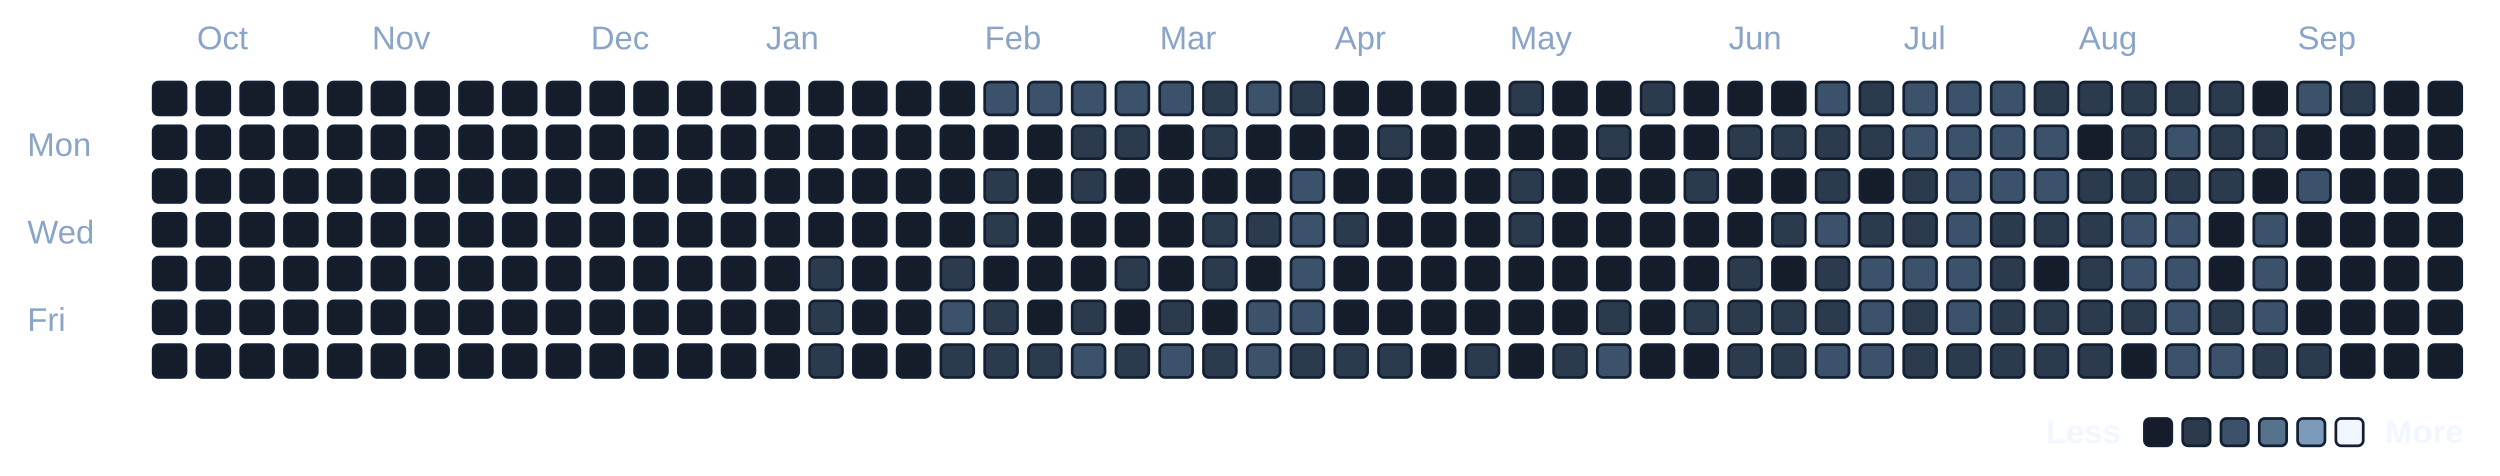
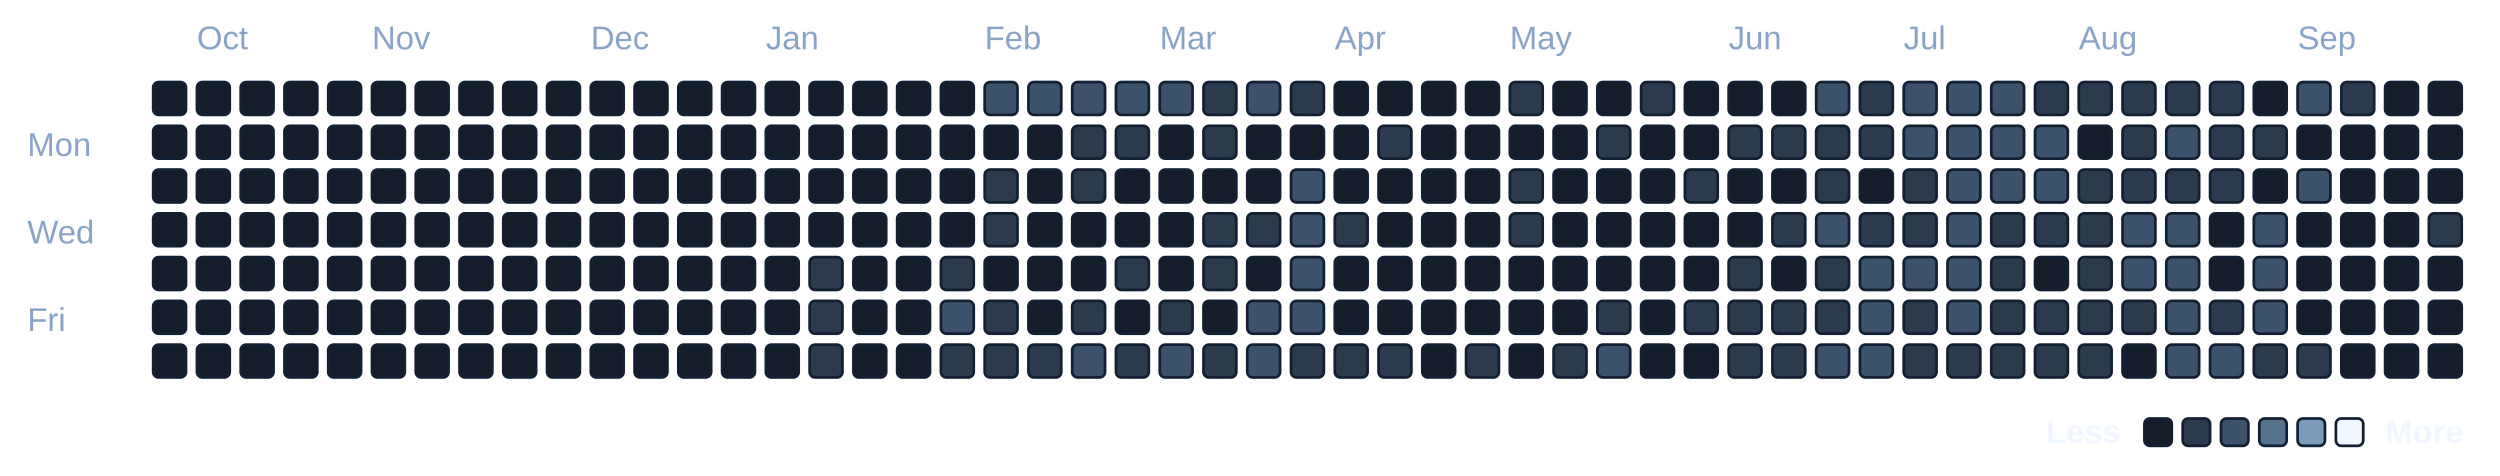
<svg xmlns="http://www.w3.org/2000/svg" baseProfile="tiny" height="174" version="1.2" width="914">
  <defs />
  <text fill="#8AA4C8" font-family="Segoe UI, Arial, sans-serif" font-size="12px" x="72" y="18">Oct</text>
  <text fill="#8AA4C8" font-family="Segoe UI, Arial, sans-serif" font-size="12px" x="136" y="18">Nov</text>
  <text fill="#8AA4C8" font-family="Segoe UI, Arial, sans-serif" font-size="12px" x="216" y="18">Dec</text>
  <text fill="#8AA4C8" font-family="Segoe UI, Arial, sans-serif" font-size="12px" x="280" y="18">Jan</text>
  <text fill="#8AA4C8" font-family="Segoe UI, Arial, sans-serif" font-size="12px" x="360" y="18">Feb</text>
  <text fill="#8AA4C8" font-family="Segoe UI, Arial, sans-serif" font-size="12px" x="424" y="18">Mar</text>
  <text fill="#8AA4C8" font-family="Segoe UI, Arial, sans-serif" font-size="12px" x="488" y="18">Apr</text>
  <text fill="#8AA4C8" font-family="Segoe UI, Arial, sans-serif" font-size="12px" x="552" y="18">May</text>
  <text fill="#8AA4C8" font-family="Segoe UI, Arial, sans-serif" font-size="12px" x="632" y="18">Jun</text>
  <text fill="#8AA4C8" font-family="Segoe UI, Arial, sans-serif" font-size="12px" x="696" y="18">Jul</text>
  <text fill="#8AA4C8" font-family="Segoe UI, Arial, sans-serif" font-size="12px" x="760" y="18">Aug</text>
  <text fill="#8AA4C8" font-family="Segoe UI, Arial, sans-serif" font-size="12px" x="840" y="18">Sep</text>
  <text fill="#8AA4C8" font-family="Segoe UI, Arial, sans-serif" font-size="12px" x="10" y="57">Mon</text>
  <text fill="#8AA4C8" font-family="Segoe UI, Arial, sans-serif" font-size="12px" x="10" y="89">Wed</text>
  <text fill="#8AA4C8" font-family="Segoe UI, Arial, sans-serif" font-size="12px" x="10" y="121">Fri</text>
  <rect fill="#151D2B" height="12" rx="2" ry="2" stroke="#132033" stroke-width="1" width="12" x="56" y="30" />
  <rect fill="#151D2B" height="12" rx="2" ry="2" stroke="#132033" stroke-width="1" width="12" x="56" y="46" />
  <rect fill="#151D2B" height="12" rx="2" ry="2" stroke="#132033" stroke-width="1" width="12" x="56" y="62" />
  <rect fill="#151D2B" height="12" rx="2" ry="2" stroke="#132033" stroke-width="1" width="12" x="56" y="78" />
  <rect fill="#151D2B" height="12" rx="2" ry="2" stroke="#132033" stroke-width="1" width="12" x="56" y="94" />
  <rect fill="#151D2B" height="12" rx="2" ry="2" stroke="#132033" stroke-width="1" width="12" x="56" y="110" />
  <rect fill="#151D2B" height="12" rx="2" ry="2" stroke="#132033" stroke-width="1" width="12" x="56" y="126" />
  <rect fill="#151D2B" height="12" rx="2" ry="2" stroke="#132033" stroke-width="1" width="12" x="72" y="30" />
  <rect fill="#151D2B" height="12" rx="2" ry="2" stroke="#132033" stroke-width="1" width="12" x="72" y="46" />
  <rect fill="#151D2B" height="12" rx="2" ry="2" stroke="#132033" stroke-width="1" width="12" x="72" y="62" />
  <rect fill="#151D2B" height="12" rx="2" ry="2" stroke="#132033" stroke-width="1" width="12" x="72" y="78" />
  <rect fill="#151D2B" height="12" rx="2" ry="2" stroke="#132033" stroke-width="1" width="12" x="72" y="94" />
  <rect fill="#151D2B" height="12" rx="2" ry="2" stroke="#132033" stroke-width="1" width="12" x="72" y="110" />
  <rect fill="#151D2B" height="12" rx="2" ry="2" stroke="#132033" stroke-width="1" width="12" x="72" y="126" />
  <rect fill="#151D2B" height="12" rx="2" ry="2" stroke="#132033" stroke-width="1" width="12" x="88" y="30" />
  <rect fill="#151D2B" height="12" rx="2" ry="2" stroke="#132033" stroke-width="1" width="12" x="88" y="46" />
  <rect fill="#151D2B" height="12" rx="2" ry="2" stroke="#132033" stroke-width="1" width="12" x="88" y="62" />
  <rect fill="#151D2B" height="12" rx="2" ry="2" stroke="#132033" stroke-width="1" width="12" x="88" y="78" />
  <rect fill="#151D2B" height="12" rx="2" ry="2" stroke="#132033" stroke-width="1" width="12" x="88" y="94" />
  <rect fill="#151D2B" height="12" rx="2" ry="2" stroke="#132033" stroke-width="1" width="12" x="88" y="110" />
  <rect fill="#151D2B" height="12" rx="2" ry="2" stroke="#132033" stroke-width="1" width="12" x="88" y="126" />
  <rect fill="#151D2B" height="12" rx="2" ry="2" stroke="#132033" stroke-width="1" width="12" x="104" y="30" />
  <rect fill="#151D2B" height="12" rx="2" ry="2" stroke="#132033" stroke-width="1" width="12" x="104" y="46" />
  <rect fill="#151D2B" height="12" rx="2" ry="2" stroke="#132033" stroke-width="1" width="12" x="104" y="62" />
  <rect fill="#151D2B" height="12" rx="2" ry="2" stroke="#132033" stroke-width="1" width="12" x="104" y="78" />
  <rect fill="#151D2B" height="12" rx="2" ry="2" stroke="#132033" stroke-width="1" width="12" x="104" y="94" />
  <rect fill="#151D2B" height="12" rx="2" ry="2" stroke="#132033" stroke-width="1" width="12" x="104" y="110" />
  <rect fill="#151D2B" height="12" rx="2" ry="2" stroke="#132033" stroke-width="1" width="12" x="104" y="126" />
  <rect fill="#151D2B" height="12" rx="2" ry="2" stroke="#132033" stroke-width="1" width="12" x="120" y="30" />
  <rect fill="#151D2B" height="12" rx="2" ry="2" stroke="#132033" stroke-width="1" width="12" x="120" y="46" />
  <rect fill="#151D2B" height="12" rx="2" ry="2" stroke="#132033" stroke-width="1" width="12" x="120" y="62" />
  <rect fill="#151D2B" height="12" rx="2" ry="2" stroke="#132033" stroke-width="1" width="12" x="120" y="78" />
  <rect fill="#151D2B" height="12" rx="2" ry="2" stroke="#132033" stroke-width="1" width="12" x="120" y="94" />
  <rect fill="#151D2B" height="12" rx="2" ry="2" stroke="#132033" stroke-width="1" width="12" x="120" y="110" />
  <rect fill="#151D2B" height="12" rx="2" ry="2" stroke="#132033" stroke-width="1" width="12" x="120" y="126" />
  <rect fill="#151D2B" height="12" rx="2" ry="2" stroke="#132033" stroke-width="1" width="12" x="136" y="30" />
  <rect fill="#151D2B" height="12" rx="2" ry="2" stroke="#132033" stroke-width="1" width="12" x="136" y="46" />
  <rect fill="#151D2B" height="12" rx="2" ry="2" stroke="#132033" stroke-width="1" width="12" x="136" y="62" />
  <rect fill="#151D2B" height="12" rx="2" ry="2" stroke="#132033" stroke-width="1" width="12" x="136" y="78" />
  <rect fill="#151D2B" height="12" rx="2" ry="2" stroke="#132033" stroke-width="1" width="12" x="136" y="94" />
  <rect fill="#151D2B" height="12" rx="2" ry="2" stroke="#132033" stroke-width="1" width="12" x="136" y="110" />
  <rect fill="#151D2B" height="12" rx="2" ry="2" stroke="#132033" stroke-width="1" width="12" x="136" y="126" />
  <rect fill="#151D2B" height="12" rx="2" ry="2" stroke="#132033" stroke-width="1" width="12" x="152" y="30" />
  <rect fill="#151D2B" height="12" rx="2" ry="2" stroke="#132033" stroke-width="1" width="12" x="152" y="46" />
  <rect fill="#151D2B" height="12" rx="2" ry="2" stroke="#132033" stroke-width="1" width="12" x="152" y="62" />
  <rect fill="#151D2B" height="12" rx="2" ry="2" stroke="#132033" stroke-width="1" width="12" x="152" y="78" />
  <rect fill="#151D2B" height="12" rx="2" ry="2" stroke="#132033" stroke-width="1" width="12" x="152" y="94" />
  <rect fill="#151D2B" height="12" rx="2" ry="2" stroke="#132033" stroke-width="1" width="12" x="152" y="110" />
  <rect fill="#151D2B" height="12" rx="2" ry="2" stroke="#132033" stroke-width="1" width="12" x="152" y="126" />
  <rect fill="#151D2B" height="12" rx="2" ry="2" stroke="#132033" stroke-width="1" width="12" x="168" y="30" />
  <rect fill="#151D2B" height="12" rx="2" ry="2" stroke="#132033" stroke-width="1" width="12" x="168" y="46" />
  <rect fill="#151D2B" height="12" rx="2" ry="2" stroke="#132033" stroke-width="1" width="12" x="168" y="62" />
  <rect fill="#151D2B" height="12" rx="2" ry="2" stroke="#132033" stroke-width="1" width="12" x="168" y="78" />
  <rect fill="#151D2B" height="12" rx="2" ry="2" stroke="#132033" stroke-width="1" width="12" x="168" y="94" />
  <rect fill="#151D2B" height="12" rx="2" ry="2" stroke="#132033" stroke-width="1" width="12" x="168" y="110" />
  <rect fill="#151D2B" height="12" rx="2" ry="2" stroke="#132033" stroke-width="1" width="12" x="168" y="126" />
  <rect fill="#151D2B" height="12" rx="2" ry="2" stroke="#132033" stroke-width="1" width="12" x="184" y="30" />
  <rect fill="#151D2B" height="12" rx="2" ry="2" stroke="#132033" stroke-width="1" width="12" x="184" y="46" />
  <rect fill="#151D2B" height="12" rx="2" ry="2" stroke="#132033" stroke-width="1" width="12" x="184" y="62" />
  <rect fill="#151D2B" height="12" rx="2" ry="2" stroke="#132033" stroke-width="1" width="12" x="184" y="78" />
  <rect fill="#151D2B" height="12" rx="2" ry="2" stroke="#132033" stroke-width="1" width="12" x="184" y="94" />
  <rect fill="#151D2B" height="12" rx="2" ry="2" stroke="#132033" stroke-width="1" width="12" x="184" y="110" />
  <rect fill="#151D2B" height="12" rx="2" ry="2" stroke="#132033" stroke-width="1" width="12" x="184" y="126" />
  <rect fill="#151D2B" height="12" rx="2" ry="2" stroke="#132033" stroke-width="1" width="12" x="200" y="30" />
  <rect fill="#151D2B" height="12" rx="2" ry="2" stroke="#132033" stroke-width="1" width="12" x="200" y="46" />
  <rect fill="#151D2B" height="12" rx="2" ry="2" stroke="#132033" stroke-width="1" width="12" x="200" y="62" />
  <rect fill="#151D2B" height="12" rx="2" ry="2" stroke="#132033" stroke-width="1" width="12" x="200" y="78" />
  <rect fill="#151D2B" height="12" rx="2" ry="2" stroke="#132033" stroke-width="1" width="12" x="200" y="94" />
  <rect fill="#151D2B" height="12" rx="2" ry="2" stroke="#132033" stroke-width="1" width="12" x="200" y="110" />
  <rect fill="#151D2B" height="12" rx="2" ry="2" stroke="#132033" stroke-width="1" width="12" x="200" y="126" />
  <rect fill="#151D2B" height="12" rx="2" ry="2" stroke="#132033" stroke-width="1" width="12" x="216" y="30" />
  <rect fill="#151D2B" height="12" rx="2" ry="2" stroke="#132033" stroke-width="1" width="12" x="216" y="46" />
  <rect fill="#151D2B" height="12" rx="2" ry="2" stroke="#132033" stroke-width="1" width="12" x="216" y="62" />
  <rect fill="#151D2B" height="12" rx="2" ry="2" stroke="#132033" stroke-width="1" width="12" x="216" y="78" />
  <rect fill="#151D2B" height="12" rx="2" ry="2" stroke="#132033" stroke-width="1" width="12" x="216" y="94" />
  <rect fill="#151D2B" height="12" rx="2" ry="2" stroke="#132033" stroke-width="1" width="12" x="216" y="110" />
  <rect fill="#151D2B" height="12" rx="2" ry="2" stroke="#132033" stroke-width="1" width="12" x="216" y="126" />
  <rect fill="#151D2B" height="12" rx="2" ry="2" stroke="#132033" stroke-width="1" width="12" x="232" y="30" />
  <rect fill="#151D2B" height="12" rx="2" ry="2" stroke="#132033" stroke-width="1" width="12" x="232" y="46" />
  <rect fill="#151D2B" height="12" rx="2" ry="2" stroke="#132033" stroke-width="1" width="12" x="232" y="62" />
  <rect fill="#151D2B" height="12" rx="2" ry="2" stroke="#132033" stroke-width="1" width="12" x="232" y="78" />
  <rect fill="#151D2B" height="12" rx="2" ry="2" stroke="#132033" stroke-width="1" width="12" x="232" y="94" />
  <rect fill="#151D2B" height="12" rx="2" ry="2" stroke="#132033" stroke-width="1" width="12" x="232" y="110" />
  <rect fill="#151D2B" height="12" rx="2" ry="2" stroke="#132033" stroke-width="1" width="12" x="232" y="126" />
  <rect fill="#151D2B" height="12" rx="2" ry="2" stroke="#132033" stroke-width="1" width="12" x="248" y="30" />
  <rect fill="#151D2B" height="12" rx="2" ry="2" stroke="#132033" stroke-width="1" width="12" x="248" y="46" />
  <rect fill="#151D2B" height="12" rx="2" ry="2" stroke="#132033" stroke-width="1" width="12" x="248" y="62" />
  <rect fill="#151D2B" height="12" rx="2" ry="2" stroke="#132033" stroke-width="1" width="12" x="248" y="78" />
  <rect fill="#151D2B" height="12" rx="2" ry="2" stroke="#132033" stroke-width="1" width="12" x="248" y="94" />
  <rect fill="#151D2B" height="12" rx="2" ry="2" stroke="#132033" stroke-width="1" width="12" x="248" y="110" />
  <rect fill="#151D2B" height="12" rx="2" ry="2" stroke="#132033" stroke-width="1" width="12" x="248" y="126" />
  <rect fill="#151D2B" height="12" rx="2" ry="2" stroke="#132033" stroke-width="1" width="12" x="264" y="30" />
  <rect fill="#151D2B" height="12" rx="2" ry="2" stroke="#132033" stroke-width="1" width="12" x="264" y="46" />
  <rect fill="#151D2B" height="12" rx="2" ry="2" stroke="#132033" stroke-width="1" width="12" x="264" y="62" />
  <rect fill="#151D2B" height="12" rx="2" ry="2" stroke="#132033" stroke-width="1" width="12" x="264" y="78" />
  <rect fill="#151D2B" height="12" rx="2" ry="2" stroke="#132033" stroke-width="1" width="12" x="264" y="94" />
  <rect fill="#151D2B" height="12" rx="2" ry="2" stroke="#132033" stroke-width="1" width="12" x="264" y="110" />
  <rect fill="#151D2B" height="12" rx="2" ry="2" stroke="#132033" stroke-width="1" width="12" x="264" y="126" />
  <rect fill="#151D2B" height="12" rx="2" ry="2" stroke="#132033" stroke-width="1" width="12" x="280" y="30" />
  <rect fill="#151D2B" height="12" rx="2" ry="2" stroke="#132033" stroke-width="1" width="12" x="280" y="46" />
  <rect fill="#151D2B" height="12" rx="2" ry="2" stroke="#132033" stroke-width="1" width="12" x="280" y="62" />
  <rect fill="#151D2B" height="12" rx="2" ry="2" stroke="#132033" stroke-width="1" width="12" x="280" y="78" />
  <rect fill="#151D2B" height="12" rx="2" ry="2" stroke="#132033" stroke-width="1" width="12" x="280" y="94" />
  <rect fill="#151D2B" height="12" rx="2" ry="2" stroke="#132033" stroke-width="1" width="12" x="280" y="110" />
  <rect fill="#151D2B" height="12" rx="2" ry="2" stroke="#132033" stroke-width="1" width="12" x="280" y="126" />
  <rect fill="#151D2B" height="12" rx="2" ry="2" stroke="#132033" stroke-width="1" width="12" x="296" y="30" />
  <rect fill="#151D2B" height="12" rx="2" ry="2" stroke="#132033" stroke-width="1" width="12" x="296" y="46" />
  <rect fill="#151D2B" height="12" rx="2" ry="2" stroke="#132033" stroke-width="1" width="12" x="296" y="62" />
  <rect fill="#151D2B" height="12" rx="2" ry="2" stroke="#132033" stroke-width="1" width="12" x="296" y="78" />
  <rect fill="#2B3A4C" height="12" rx="2" ry="2" stroke="#132033" stroke-width="1" width="12" x="296" y="94" />
  <rect fill="#2B3A4C" height="12" rx="2" ry="2" stroke="#132033" stroke-width="1" width="12" x="296" y="110" />
  <rect fill="#2B3A4C" height="12" rx="2" ry="2" stroke="#132033" stroke-width="1" width="12" x="296" y="126" />
  <rect fill="#151D2B" height="12" rx="2" ry="2" stroke="#132033" stroke-width="1" width="12" x="312" y="30" />
  <rect fill="#151D2B" height="12" rx="2" ry="2" stroke="#132033" stroke-width="1" width="12" x="312" y="46" />
  <rect fill="#151D2B" height="12" rx="2" ry="2" stroke="#132033" stroke-width="1" width="12" x="312" y="62" />
  <rect fill="#151D2B" height="12" rx="2" ry="2" stroke="#132033" stroke-width="1" width="12" x="312" y="78" />
  <rect fill="#151D2B" height="12" rx="2" ry="2" stroke="#132033" stroke-width="1" width="12" x="312" y="94" />
  <rect fill="#151D2B" height="12" rx="2" ry="2" stroke="#132033" stroke-width="1" width="12" x="312" y="110" />
  <rect fill="#151D2B" height="12" rx="2" ry="2" stroke="#132033" stroke-width="1" width="12" x="312" y="126" />
  <rect fill="#151D2B" height="12" rx="2" ry="2" stroke="#132033" stroke-width="1" width="12" x="328" y="30" />
  <rect fill="#151D2B" height="12" rx="2" ry="2" stroke="#132033" stroke-width="1" width="12" x="328" y="46" />
  <rect fill="#151D2B" height="12" rx="2" ry="2" stroke="#132033" stroke-width="1" width="12" x="328" y="62" />
  <rect fill="#151D2B" height="12" rx="2" ry="2" stroke="#132033" stroke-width="1" width="12" x="328" y="78" />
  <rect fill="#151D2B" height="12" rx="2" ry="2" stroke="#132033" stroke-width="1" width="12" x="328" y="94" />
  <rect fill="#151D2B" height="12" rx="2" ry="2" stroke="#132033" stroke-width="1" width="12" x="328" y="110" />
  <rect fill="#151D2B" height="12" rx="2" ry="2" stroke="#132033" stroke-width="1" width="12" x="328" y="126" />
  <rect fill="#151D2B" height="12" rx="2" ry="2" stroke="#132033" stroke-width="1" width="12" x="344" y="30" />
  <rect fill="#151D2B" height="12" rx="2" ry="2" stroke="#132033" stroke-width="1" width="12" x="344" y="46" />
  <rect fill="#151D2B" height="12" rx="2" ry="2" stroke="#132033" stroke-width="1" width="12" x="344" y="62" />
  <rect fill="#151D2B" height="12" rx="2" ry="2" stroke="#132033" stroke-width="1" width="12" x="344" y="78" />
  <rect fill="#2B3A4C" height="12" rx="2" ry="2" stroke="#132033" stroke-width="1" width="12" x="344" y="94" />
  <rect fill="#3C526A" height="12" rx="2" ry="2" stroke="#132033" stroke-width="1" width="12" x="344" y="110" />
  <rect fill="#2B3A4C" height="12" rx="2" ry="2" stroke="#132033" stroke-width="1" width="12" x="344" y="126" />
  <rect fill="#3C526A" height="12" rx="2" ry="2" stroke="#132033" stroke-width="1" width="12" x="360" y="30" />
  <rect fill="#151D2B" height="12" rx="2" ry="2" stroke="#132033" stroke-width="1" width="12" x="360" y="46" />
  <rect fill="#2B3A4C" height="12" rx="2" ry="2" stroke="#132033" stroke-width="1" width="12" x="360" y="62" />
  <rect fill="#2B3A4C" height="12" rx="2" ry="2" stroke="#132033" stroke-width="1" width="12" x="360" y="78" />
  <rect fill="#151D2B" height="12" rx="2" ry="2" stroke="#132033" stroke-width="1" width="12" x="360" y="94" />
  <rect fill="#2B3A4C" height="12" rx="2" ry="2" stroke="#132033" stroke-width="1" width="12" x="360" y="110" />
  <rect fill="#2B3A4C" height="12" rx="2" ry="2" stroke="#132033" stroke-width="1" width="12" x="360" y="126" />
  <rect fill="#3C526A" height="12" rx="2" ry="2" stroke="#132033" stroke-width="1" width="12" x="376" y="30" />
  <rect fill="#151D2B" height="12" rx="2" ry="2" stroke="#132033" stroke-width="1" width="12" x="376" y="46" />
  <rect fill="#151D2B" height="12" rx="2" ry="2" stroke="#132033" stroke-width="1" width="12" x="376" y="62" />
  <rect fill="#151D2B" height="12" rx="2" ry="2" stroke="#132033" stroke-width="1" width="12" x="376" y="78" />
  <rect fill="#151D2B" height="12" rx="2" ry="2" stroke="#132033" stroke-width="1" width="12" x="376" y="94" />
  <rect fill="#151D2B" height="12" rx="2" ry="2" stroke="#132033" stroke-width="1" width="12" x="376" y="110" />
  <rect fill="#2B3A4C" height="12" rx="2" ry="2" stroke="#132033" stroke-width="1" width="12" x="376" y="126" />
  <rect fill="#3C526A" height="12" rx="2" ry="2" stroke="#132033" stroke-width="1" width="12" x="392" y="30" />
  <rect fill="#2B3A4C" height="12" rx="2" ry="2" stroke="#132033" stroke-width="1" width="12" x="392" y="46" />
  <rect fill="#2B3A4C" height="12" rx="2" ry="2" stroke="#132033" stroke-width="1" width="12" x="392" y="62" />
  <rect fill="#151D2B" height="12" rx="2" ry="2" stroke="#132033" stroke-width="1" width="12" x="392" y="78" />
  <rect fill="#151D2B" height="12" rx="2" ry="2" stroke="#132033" stroke-width="1" width="12" x="392" y="94" />
  <rect fill="#2B3A4C" height="12" rx="2" ry="2" stroke="#132033" stroke-width="1" width="12" x="392" y="110" />
  <rect fill="#3C526A" height="12" rx="2" ry="2" stroke="#132033" stroke-width="1" width="12" x="392" y="126" />
  <rect fill="#3C526A" height="12" rx="2" ry="2" stroke="#132033" stroke-width="1" width="12" x="408" y="30" />
  <rect fill="#2B3A4C" height="12" rx="2" ry="2" stroke="#132033" stroke-width="1" width="12" x="408" y="46" />
  <rect fill="#151D2B" height="12" rx="2" ry="2" stroke="#132033" stroke-width="1" width="12" x="408" y="62" />
  <rect fill="#151D2B" height="12" rx="2" ry="2" stroke="#132033" stroke-width="1" width="12" x="408" y="78" />
  <rect fill="#2B3A4C" height="12" rx="2" ry="2" stroke="#132033" stroke-width="1" width="12" x="408" y="94" />
  <rect fill="#151D2B" height="12" rx="2" ry="2" stroke="#132033" stroke-width="1" width="12" x="408" y="110" />
  <rect fill="#2B3A4C" height="12" rx="2" ry="2" stroke="#132033" stroke-width="1" width="12" x="408" y="126" />
  <rect fill="#3C526A" height="12" rx="2" ry="2" stroke="#132033" stroke-width="1" width="12" x="424" y="30" />
  <rect fill="#151D2B" height="12" rx="2" ry="2" stroke="#132033" stroke-width="1" width="12" x="424" y="46" />
  <rect fill="#151D2B" height="12" rx="2" ry="2" stroke="#132033" stroke-width="1" width="12" x="424" y="62" />
  <rect fill="#151D2B" height="12" rx="2" ry="2" stroke="#132033" stroke-width="1" width="12" x="424" y="78" />
  <rect fill="#151D2B" height="12" rx="2" ry="2" stroke="#132033" stroke-width="1" width="12" x="424" y="94" />
  <rect fill="#2B3A4C" height="12" rx="2" ry="2" stroke="#132033" stroke-width="1" width="12" x="424" y="110" />
  <rect fill="#3C526A" height="12" rx="2" ry="2" stroke="#132033" stroke-width="1" width="12" x="424" y="126" />
  <rect fill="#2B3A4C" height="12" rx="2" ry="2" stroke="#132033" stroke-width="1" width="12" x="440" y="30" />
  <rect fill="#2B3A4C" height="12" rx="2" ry="2" stroke="#132033" stroke-width="1" width="12" x="440" y="46" />
  <rect fill="#151D2B" height="12" rx="2" ry="2" stroke="#132033" stroke-width="1" width="12" x="440" y="62" />
  <rect fill="#2B3A4C" height="12" rx="2" ry="2" stroke="#132033" stroke-width="1" width="12" x="440" y="78" />
  <rect fill="#2B3A4C" height="12" rx="2" ry="2" stroke="#132033" stroke-width="1" width="12" x="440" y="94" />
  <rect fill="#151D2B" height="12" rx="2" ry="2" stroke="#132033" stroke-width="1" width="12" x="440" y="110" />
  <rect fill="#2B3A4C" height="12" rx="2" ry="2" stroke="#132033" stroke-width="1" width="12" x="440" y="126" />
  <rect fill="#3C526A" height="12" rx="2" ry="2" stroke="#132033" stroke-width="1" width="12" x="456" y="30" />
  <rect fill="#151D2B" height="12" rx="2" ry="2" stroke="#132033" stroke-width="1" width="12" x="456" y="46" />
  <rect fill="#151D2B" height="12" rx="2" ry="2" stroke="#132033" stroke-width="1" width="12" x="456" y="62" />
  <rect fill="#2B3A4C" height="12" rx="2" ry="2" stroke="#132033" stroke-width="1" width="12" x="456" y="78" />
  <rect fill="#151D2B" height="12" rx="2" ry="2" stroke="#132033" stroke-width="1" width="12" x="456" y="94" />
  <rect fill="#3C526A" height="12" rx="2" ry="2" stroke="#132033" stroke-width="1" width="12" x="456" y="110" />
  <rect fill="#3C526A" height="12" rx="2" ry="2" stroke="#132033" stroke-width="1" width="12" x="456" y="126" />
  <rect fill="#2B3A4C" height="12" rx="2" ry="2" stroke="#132033" stroke-width="1" width="12" x="472" y="30" />
  <rect fill="#151D2B" height="12" rx="2" ry="2" stroke="#132033" stroke-width="1" width="12" x="472" y="46" />
  <rect fill="#3C526A" height="12" rx="2" ry="2" stroke="#132033" stroke-width="1" width="12" x="472" y="62" />
  <rect fill="#3C526A" height="12" rx="2" ry="2" stroke="#132033" stroke-width="1" width="12" x="472" y="78" />
  <rect fill="#3C526A" height="12" rx="2" ry="2" stroke="#132033" stroke-width="1" width="12" x="472" y="94" />
  <rect fill="#3C526A" height="12" rx="2" ry="2" stroke="#132033" stroke-width="1" width="12" x="472" y="110" />
  <rect fill="#2B3A4C" height="12" rx="2" ry="2" stroke="#132033" stroke-width="1" width="12" x="472" y="126" />
  <rect fill="#151D2B" height="12" rx="2" ry="2" stroke="#132033" stroke-width="1" width="12" x="488" y="30" />
  <rect fill="#151D2B" height="12" rx="2" ry="2" stroke="#132033" stroke-width="1" width="12" x="488" y="46" />
  <rect fill="#151D2B" height="12" rx="2" ry="2" stroke="#132033" stroke-width="1" width="12" x="488" y="62" />
  <rect fill="#2B3A4C" height="12" rx="2" ry="2" stroke="#132033" stroke-width="1" width="12" x="488" y="78" />
  <rect fill="#151D2B" height="12" rx="2" ry="2" stroke="#132033" stroke-width="1" width="12" x="488" y="94" />
  <rect fill="#151D2B" height="12" rx="2" ry="2" stroke="#132033" stroke-width="1" width="12" x="488" y="110" />
  <rect fill="#2B3A4C" height="12" rx="2" ry="2" stroke="#132033" stroke-width="1" width="12" x="488" y="126" />
  <rect fill="#151D2B" height="12" rx="2" ry="2" stroke="#132033" stroke-width="1" width="12" x="504" y="30" />
  <rect fill="#2B3A4C" height="12" rx="2" ry="2" stroke="#132033" stroke-width="1" width="12" x="504" y="46" />
  <rect fill="#151D2B" height="12" rx="2" ry="2" stroke="#132033" stroke-width="1" width="12" x="504" y="62" />
  <rect fill="#151D2B" height="12" rx="2" ry="2" stroke="#132033" stroke-width="1" width="12" x="504" y="78" />
  <rect fill="#151D2B" height="12" rx="2" ry="2" stroke="#132033" stroke-width="1" width="12" x="504" y="94" />
  <rect fill="#151D2B" height="12" rx="2" ry="2" stroke="#132033" stroke-width="1" width="12" x="504" y="110" />
  <rect fill="#2B3A4C" height="12" rx="2" ry="2" stroke="#132033" stroke-width="1" width="12" x="504" y="126" />
  <rect fill="#151D2B" height="12" rx="2" ry="2" stroke="#132033" stroke-width="1" width="12" x="520" y="30" />
  <rect fill="#151D2B" height="12" rx="2" ry="2" stroke="#132033" stroke-width="1" width="12" x="520" y="46" />
  <rect fill="#151D2B" height="12" rx="2" ry="2" stroke="#132033" stroke-width="1" width="12" x="520" y="62" />
  <rect fill="#151D2B" height="12" rx="2" ry="2" stroke="#132033" stroke-width="1" width="12" x="520" y="78" />
  <rect fill="#151D2B" height="12" rx="2" ry="2" stroke="#132033" stroke-width="1" width="12" x="520" y="94" />
  <rect fill="#151D2B" height="12" rx="2" ry="2" stroke="#132033" stroke-width="1" width="12" x="520" y="110" />
  <rect fill="#151D2B" height="12" rx="2" ry="2" stroke="#132033" stroke-width="1" width="12" x="520" y="126" />
  <rect fill="#151D2B" height="12" rx="2" ry="2" stroke="#132033" stroke-width="1" width="12" x="536" y="30" />
  <rect fill="#151D2B" height="12" rx="2" ry="2" stroke="#132033" stroke-width="1" width="12" x="536" y="46" />
  <rect fill="#151D2B" height="12" rx="2" ry="2" stroke="#132033" stroke-width="1" width="12" x="536" y="62" />
  <rect fill="#151D2B" height="12" rx="2" ry="2" stroke="#132033" stroke-width="1" width="12" x="536" y="78" />
  <rect fill="#151D2B" height="12" rx="2" ry="2" stroke="#132033" stroke-width="1" width="12" x="536" y="94" />
  <rect fill="#151D2B" height="12" rx="2" ry="2" stroke="#132033" stroke-width="1" width="12" x="536" y="110" />
  <rect fill="#2B3A4C" height="12" rx="2" ry="2" stroke="#132033" stroke-width="1" width="12" x="536" y="126" />
  <rect fill="#2B3A4C" height="12" rx="2" ry="2" stroke="#132033" stroke-width="1" width="12" x="552" y="30" />
  <rect fill="#151D2B" height="12" rx="2" ry="2" stroke="#132033" stroke-width="1" width="12" x="552" y="46" />
  <rect fill="#2B3A4C" height="12" rx="2" ry="2" stroke="#132033" stroke-width="1" width="12" x="552" y="62" />
  <rect fill="#2B3A4C" height="12" rx="2" ry="2" stroke="#132033" stroke-width="1" width="12" x="552" y="78" />
  <rect fill="#151D2B" height="12" rx="2" ry="2" stroke="#132033" stroke-width="1" width="12" x="552" y="94" />
  <rect fill="#151D2B" height="12" rx="2" ry="2" stroke="#132033" stroke-width="1" width="12" x="552" y="110" />
  <rect fill="#151D2B" height="12" rx="2" ry="2" stroke="#132033" stroke-width="1" width="12" x="552" y="126" />
  <rect fill="#151D2B" height="12" rx="2" ry="2" stroke="#132033" stroke-width="1" width="12" x="568" y="30" />
  <rect fill="#151D2B" height="12" rx="2" ry="2" stroke="#132033" stroke-width="1" width="12" x="568" y="46" />
  <rect fill="#151D2B" height="12" rx="2" ry="2" stroke="#132033" stroke-width="1" width="12" x="568" y="62" />
  <rect fill="#151D2B" height="12" rx="2" ry="2" stroke="#132033" stroke-width="1" width="12" x="568" y="78" />
  <rect fill="#151D2B" height="12" rx="2" ry="2" stroke="#132033" stroke-width="1" width="12" x="568" y="94" />
  <rect fill="#151D2B" height="12" rx="2" ry="2" stroke="#132033" stroke-width="1" width="12" x="568" y="110" />
  <rect fill="#2B3A4C" height="12" rx="2" ry="2" stroke="#132033" stroke-width="1" width="12" x="568" y="126" />
  <rect fill="#151D2B" height="12" rx="2" ry="2" stroke="#132033" stroke-width="1" width="12" x="584" y="30" />
  <rect fill="#2B3A4C" height="12" rx="2" ry="2" stroke="#132033" stroke-width="1" width="12" x="584" y="46" />
  <rect fill="#151D2B" height="12" rx="2" ry="2" stroke="#132033" stroke-width="1" width="12" x="584" y="62" />
  <rect fill="#151D2B" height="12" rx="2" ry="2" stroke="#132033" stroke-width="1" width="12" x="584" y="78" />
  <rect fill="#151D2B" height="12" rx="2" ry="2" stroke="#132033" stroke-width="1" width="12" x="584" y="94" />
  <rect fill="#2B3A4C" height="12" rx="2" ry="2" stroke="#132033" stroke-width="1" width="12" x="584" y="110" />
  <rect fill="#3C526A" height="12" rx="2" ry="2" stroke="#132033" stroke-width="1" width="12" x="584" y="126" />
  <rect fill="#2B3A4C" height="12" rx="2" ry="2" stroke="#132033" stroke-width="1" width="12" x="600" y="30" />
  <rect fill="#151D2B" height="12" rx="2" ry="2" stroke="#132033" stroke-width="1" width="12" x="600" y="46" />
  <rect fill="#151D2B" height="12" rx="2" ry="2" stroke="#132033" stroke-width="1" width="12" x="600" y="62" />
  <rect fill="#151D2B" height="12" rx="2" ry="2" stroke="#132033" stroke-width="1" width="12" x="600" y="78" />
  <rect fill="#151D2B" height="12" rx="2" ry="2" stroke="#132033" stroke-width="1" width="12" x="600" y="94" />
  <rect fill="#151D2B" height="12" rx="2" ry="2" stroke="#132033" stroke-width="1" width="12" x="600" y="110" />
  <rect fill="#151D2B" height="12" rx="2" ry="2" stroke="#132033" stroke-width="1" width="12" x="600" y="126" />
  <rect fill="#151D2B" height="12" rx="2" ry="2" stroke="#132033" stroke-width="1" width="12" x="616" y="30" />
  <rect fill="#151D2B" height="12" rx="2" ry="2" stroke="#132033" stroke-width="1" width="12" x="616" y="46" />
  <rect fill="#2B3A4C" height="12" rx="2" ry="2" stroke="#132033" stroke-width="1" width="12" x="616" y="62" />
  <rect fill="#151D2B" height="12" rx="2" ry="2" stroke="#132033" stroke-width="1" width="12" x="616" y="78" />
  <rect fill="#151D2B" height="12" rx="2" ry="2" stroke="#132033" stroke-width="1" width="12" x="616" y="94" />
  <rect fill="#2B3A4C" height="12" rx="2" ry="2" stroke="#132033" stroke-width="1" width="12" x="616" y="110" />
  <rect fill="#151D2B" height="12" rx="2" ry="2" stroke="#132033" stroke-width="1" width="12" x="616" y="126" />
  <rect fill="#151D2B" height="12" rx="2" ry="2" stroke="#132033" stroke-width="1" width="12" x="632" y="30" />
  <rect fill="#2B3A4C" height="12" rx="2" ry="2" stroke="#132033" stroke-width="1" width="12" x="632" y="46" />
  <rect fill="#151D2B" height="12" rx="2" ry="2" stroke="#132033" stroke-width="1" width="12" x="632" y="62" />
  <rect fill="#151D2B" height="12" rx="2" ry="2" stroke="#132033" stroke-width="1" width="12" x="632" y="78" />
  <rect fill="#2B3A4C" height="12" rx="2" ry="2" stroke="#132033" stroke-width="1" width="12" x="632" y="94" />
  <rect fill="#2B3A4C" height="12" rx="2" ry="2" stroke="#132033" stroke-width="1" width="12" x="632" y="110" />
  <rect fill="#2B3A4C" height="12" rx="2" ry="2" stroke="#132033" stroke-width="1" width="12" x="632" y="126" />
  <rect fill="#151D2B" height="12" rx="2" ry="2" stroke="#132033" stroke-width="1" width="12" x="648" y="30" />
  <rect fill="#2B3A4C" height="12" rx="2" ry="2" stroke="#132033" stroke-width="1" width="12" x="648" y="46" />
  <rect fill="#151D2B" height="12" rx="2" ry="2" stroke="#132033" stroke-width="1" width="12" x="648" y="62" />
  <rect fill="#2B3A4C" height="12" rx="2" ry="2" stroke="#132033" stroke-width="1" width="12" x="648" y="78" />
  <rect fill="#151D2B" height="12" rx="2" ry="2" stroke="#132033" stroke-width="1" width="12" x="648" y="94" />
  <rect fill="#2B3A4C" height="12" rx="2" ry="2" stroke="#132033" stroke-width="1" width="12" x="648" y="110" />
  <rect fill="#2B3A4C" height="12" rx="2" ry="2" stroke="#132033" stroke-width="1" width="12" x="648" y="126" />
  <rect fill="#3C526A" height="12" rx="2" ry="2" stroke="#132033" stroke-width="1" width="12" x="664" y="30" />
  <rect fill="#2B3A4C" height="12" rx="2" ry="2" stroke="#132033" stroke-width="1" width="12" x="664" y="46" />
  <rect fill="#2B3A4C" height="12" rx="2" ry="2" stroke="#132033" stroke-width="1" width="12" x="664" y="62" />
  <rect fill="#3C526A" height="12" rx="2" ry="2" stroke="#132033" stroke-width="1" width="12" x="664" y="78" />
  <rect fill="#2B3A4C" height="12" rx="2" ry="2" stroke="#132033" stroke-width="1" width="12" x="664" y="94" />
  <rect fill="#2B3A4C" height="12" rx="2" ry="2" stroke="#132033" stroke-width="1" width="12" x="664" y="110" />
  <rect fill="#3C526A" height="12" rx="2" ry="2" stroke="#132033" stroke-width="1" width="12" x="664" y="126" />
  <rect fill="#2B3A4C" height="12" rx="2" ry="2" stroke="#132033" stroke-width="1" width="12" x="680" y="30" />
  <rect fill="#2B3A4C" height="12" rx="2" ry="2" stroke="#132033" stroke-width="1" width="12" x="680" y="46" />
  <rect fill="#151D2B" height="12" rx="2" ry="2" stroke="#132033" stroke-width="1" width="12" x="680" y="62" />
  <rect fill="#2B3A4C" height="12" rx="2" ry="2" stroke="#132033" stroke-width="1" width="12" x="680" y="78" />
  <rect fill="#3C526A" height="12" rx="2" ry="2" stroke="#132033" stroke-width="1" width="12" x="680" y="94" />
  <rect fill="#3C526A" height="12" rx="2" ry="2" stroke="#132033" stroke-width="1" width="12" x="680" y="110" />
  <rect fill="#3C526A" height="12" rx="2" ry="2" stroke="#132033" stroke-width="1" width="12" x="680" y="126" />
  <rect fill="#3C526A" height="12" rx="2" ry="2" stroke="#132033" stroke-width="1" width="12" x="696" y="30" />
  <rect fill="#3C526A" height="12" rx="2" ry="2" stroke="#132033" stroke-width="1" width="12" x="696" y="46" />
  <rect fill="#2B3A4C" height="12" rx="2" ry="2" stroke="#132033" stroke-width="1" width="12" x="696" y="62" />
  <rect fill="#2B3A4C" height="12" rx="2" ry="2" stroke="#132033" stroke-width="1" width="12" x="696" y="78" />
  <rect fill="#3C526A" height="12" rx="2" ry="2" stroke="#132033" stroke-width="1" width="12" x="696" y="94" />
  <rect fill="#2B3A4C" height="12" rx="2" ry="2" stroke="#132033" stroke-width="1" width="12" x="696" y="110" />
  <rect fill="#2B3A4C" height="12" rx="2" ry="2" stroke="#132033" stroke-width="1" width="12" x="696" y="126" />
  <rect fill="#3C526A" height="12" rx="2" ry="2" stroke="#132033" stroke-width="1" width="12" x="712" y="30" />
  <rect fill="#3C526A" height="12" rx="2" ry="2" stroke="#132033" stroke-width="1" width="12" x="712" y="46" />
  <rect fill="#3C526A" height="12" rx="2" ry="2" stroke="#132033" stroke-width="1" width="12" x="712" y="62" />
  <rect fill="#3C526A" height="12" rx="2" ry="2" stroke="#132033" stroke-width="1" width="12" x="712" y="78" />
  <rect fill="#3C526A" height="12" rx="2" ry="2" stroke="#132033" stroke-width="1" width="12" x="712" y="94" />
  <rect fill="#3C526A" height="12" rx="2" ry="2" stroke="#132033" stroke-width="1" width="12" x="712" y="110" />
  <rect fill="#2B3A4C" height="12" rx="2" ry="2" stroke="#132033" stroke-width="1" width="12" x="712" y="126" />
  <rect fill="#3C526A" height="12" rx="2" ry="2" stroke="#132033" stroke-width="1" width="12" x="728" y="30" />
  <rect fill="#3C526A" height="12" rx="2" ry="2" stroke="#132033" stroke-width="1" width="12" x="728" y="46" />
  <rect fill="#3C526A" height="12" rx="2" ry="2" stroke="#132033" stroke-width="1" width="12" x="728" y="62" />
  <rect fill="#2B3A4C" height="12" rx="2" ry="2" stroke="#132033" stroke-width="1" width="12" x="728" y="78" />
  <rect fill="#2B3A4C" height="12" rx="2" ry="2" stroke="#132033" stroke-width="1" width="12" x="728" y="94" />
  <rect fill="#2B3A4C" height="12" rx="2" ry="2" stroke="#132033" stroke-width="1" width="12" x="728" y="110" />
  <rect fill="#2B3A4C" height="12" rx="2" ry="2" stroke="#132033" stroke-width="1" width="12" x="728" y="126" />
  <rect fill="#2B3A4C" height="12" rx="2" ry="2" stroke="#132033" stroke-width="1" width="12" x="744" y="30" />
  <rect fill="#3C526A" height="12" rx="2" ry="2" stroke="#132033" stroke-width="1" width="12" x="744" y="46" />
  <rect fill="#3C526A" height="12" rx="2" ry="2" stroke="#132033" stroke-width="1" width="12" x="744" y="62" />
  <rect fill="#2B3A4C" height="12" rx="2" ry="2" stroke="#132033" stroke-width="1" width="12" x="744" y="78" />
  <rect fill="#151D2B" height="12" rx="2" ry="2" stroke="#132033" stroke-width="1" width="12" x="744" y="94" />
  <rect fill="#2B3A4C" height="12" rx="2" ry="2" stroke="#132033" stroke-width="1" width="12" x="744" y="110" />
  <rect fill="#2B3A4C" height="12" rx="2" ry="2" stroke="#132033" stroke-width="1" width="12" x="744" y="126" />
  <rect fill="#2B3A4C" height="12" rx="2" ry="2" stroke="#132033" stroke-width="1" width="12" x="760" y="30" />
  <rect fill="#151D2B" height="12" rx="2" ry="2" stroke="#132033" stroke-width="1" width="12" x="760" y="46" />
  <rect fill="#2B3A4C" height="12" rx="2" ry="2" stroke="#132033" stroke-width="1" width="12" x="760" y="62" />
  <rect fill="#2B3A4C" height="12" rx="2" ry="2" stroke="#132033" stroke-width="1" width="12" x="760" y="78" />
  <rect fill="#2B3A4C" height="12" rx="2" ry="2" stroke="#132033" stroke-width="1" width="12" x="760" y="94" />
  <rect fill="#2B3A4C" height="12" rx="2" ry="2" stroke="#132033" stroke-width="1" width="12" x="760" y="110" />
  <rect fill="#2B3A4C" height="12" rx="2" ry="2" stroke="#132033" stroke-width="1" width="12" x="760" y="126" />
  <rect fill="#2B3A4C" height="12" rx="2" ry="2" stroke="#132033" stroke-width="1" width="12" x="776" y="30" />
  <rect fill="#2B3A4C" height="12" rx="2" ry="2" stroke="#132033" stroke-width="1" width="12" x="776" y="46" />
  <rect fill="#2B3A4C" height="12" rx="2" ry="2" stroke="#132033" stroke-width="1" width="12" x="776" y="62" />
  <rect fill="#3C526A" height="12" rx="2" ry="2" stroke="#132033" stroke-width="1" width="12" x="776" y="78" />
  <rect fill="#3C526A" height="12" rx="2" ry="2" stroke="#132033" stroke-width="1" width="12" x="776" y="94" />
  <rect fill="#2B3A4C" height="12" rx="2" ry="2" stroke="#132033" stroke-width="1" width="12" x="776" y="110" />
  <rect fill="#151D2B" height="12" rx="2" ry="2" stroke="#132033" stroke-width="1" width="12" x="776" y="126" />
  <rect fill="#2B3A4C" height="12" rx="2" ry="2" stroke="#132033" stroke-width="1" width="12" x="792" y="30" />
  <rect fill="#3C526A" height="12" rx="2" ry="2" stroke="#132033" stroke-width="1" width="12" x="792" y="46" />
  <rect fill="#2B3A4C" height="12" rx="2" ry="2" stroke="#132033" stroke-width="1" width="12" x="792" y="62" />
  <rect fill="#3C526A" height="12" rx="2" ry="2" stroke="#132033" stroke-width="1" width="12" x="792" y="78" />
  <rect fill="#3C526A" height="12" rx="2" ry="2" stroke="#132033" stroke-width="1" width="12" x="792" y="94" />
  <rect fill="#3C526A" height="12" rx="2" ry="2" stroke="#132033" stroke-width="1" width="12" x="792" y="110" />
  <rect fill="#3C526A" height="12" rx="2" ry="2" stroke="#132033" stroke-width="1" width="12" x="792" y="126" />
  <rect fill="#2B3A4C" height="12" rx="2" ry="2" stroke="#132033" stroke-width="1" width="12" x="808" y="30" />
  <rect fill="#2B3A4C" height="12" rx="2" ry="2" stroke="#132033" stroke-width="1" width="12" x="808" y="46" />
  <rect fill="#2B3A4C" height="12" rx="2" ry="2" stroke="#132033" stroke-width="1" width="12" x="808" y="62" />
  <rect fill="#151D2B" height="12" rx="2" ry="2" stroke="#132033" stroke-width="1" width="12" x="808" y="78" />
  <rect fill="#151D2B" height="12" rx="2" ry="2" stroke="#132033" stroke-width="1" width="12" x="808" y="94" />
  <rect fill="#2B3A4C" height="12" rx="2" ry="2" stroke="#132033" stroke-width="1" width="12" x="808" y="110" />
  <rect fill="#3C526A" height="12" rx="2" ry="2" stroke="#132033" stroke-width="1" width="12" x="808" y="126" />
  <rect fill="#151D2B" height="12" rx="2" ry="2" stroke="#132033" stroke-width="1" width="12" x="824" y="30" />
  <rect fill="#2B3A4C" height="12" rx="2" ry="2" stroke="#132033" stroke-width="1" width="12" x="824" y="46" />
  <rect fill="#151D2B" height="12" rx="2" ry="2" stroke="#132033" stroke-width="1" width="12" x="824" y="62" />
  <rect fill="#3C526A" height="12" rx="2" ry="2" stroke="#132033" stroke-width="1" width="12" x="824" y="78" />
  <rect fill="#3C526A" height="12" rx="2" ry="2" stroke="#132033" stroke-width="1" width="12" x="824" y="94" />
  <rect fill="#3C526A" height="12" rx="2" ry="2" stroke="#132033" stroke-width="1" width="12" x="824" y="110" />
  <rect fill="#2B3A4C" height="12" rx="2" ry="2" stroke="#132033" stroke-width="1" width="12" x="824" y="126" />
  <rect fill="#3C526A" height="12" rx="2" ry="2" stroke="#132033" stroke-width="1" width="12" x="840" y="30" />
  <rect fill="#151D2B" height="12" rx="2" ry="2" stroke="#132033" stroke-width="1" width="12" x="840" y="46" />
  <rect fill="#3C526A" height="12" rx="2" ry="2" stroke="#132033" stroke-width="1" width="12" x="840" y="62" />
  <rect fill="#151D2B" height="12" rx="2" ry="2" stroke="#132033" stroke-width="1" width="12" x="840" y="78" />
  <rect fill="#151D2B" height="12" rx="2" ry="2" stroke="#132033" stroke-width="1" width="12" x="840" y="94" />
  <rect fill="#151D2B" height="12" rx="2" ry="2" stroke="#132033" stroke-width="1" width="12" x="840" y="110" />
  <rect fill="#2B3A4C" height="12" rx="2" ry="2" stroke="#132033" stroke-width="1" width="12" x="840" y="126" />
  <rect fill="#2B3A4C" height="12" rx="2" ry="2" stroke="#132033" stroke-width="1" width="12" x="856" y="30" />
  <rect fill="#151D2B" height="12" rx="2" ry="2" stroke="#132033" stroke-width="1" width="12" x="856" y="46" />
  <rect fill="#151D2B" height="12" rx="2" ry="2" stroke="#132033" stroke-width="1" width="12" x="856" y="62" />
  <rect fill="#151D2B" height="12" rx="2" ry="2" stroke="#132033" stroke-width="1" width="12" x="856" y="78" />
  <rect fill="#151D2B" height="12" rx="2" ry="2" stroke="#132033" stroke-width="1" width="12" x="856" y="94" />
  <rect fill="#151D2B" height="12" rx="2" ry="2" stroke="#132033" stroke-width="1" width="12" x="856" y="110" />
  <rect fill="#151D2B" height="12" rx="2" ry="2" stroke="#132033" stroke-width="1" width="12" x="856" y="126" />
  <rect fill="#151D2B" height="12" rx="2" ry="2" stroke="#132033" stroke-width="1" width="12" x="872" y="30" />
  <rect fill="#151D2B" height="12" rx="2" ry="2" stroke="#132033" stroke-width="1" width="12" x="872" y="46" />
  <rect fill="#151D2B" height="12" rx="2" ry="2" stroke="#132033" stroke-width="1" width="12" x="872" y="62" />
  <rect fill="#151D2B" height="12" rx="2" ry="2" stroke="#132033" stroke-width="1" width="12" x="872" y="78" />
  <rect fill="#151D2B" height="12" rx="2" ry="2" stroke="#132033" stroke-width="1" width="12" x="872" y="94" />
  <rect fill="#151D2B" height="12" rx="2" ry="2" stroke="#132033" stroke-width="1" width="12" x="872" y="110" />
  <rect fill="#151D2B" height="12" rx="2" ry="2" stroke="#132033" stroke-width="1" width="12" x="872" y="126" />
  <rect fill="#151D2B" height="12" rx="2" ry="2" stroke="#132033" stroke-width="1" width="12" x="888" y="30" />
  <rect fill="#151D2B" height="12" rx="2" ry="2" stroke="#132033" stroke-width="1" width="12" x="888" y="46" />
  <rect fill="#151D2B" height="12" rx="2" ry="2" stroke="#132033" stroke-width="1" width="12" x="888" y="62" />
-   <rect fill="#151D2B" height="12" rx="2" ry="2" stroke="#132033" stroke-width="1" width="12" x="888" y="78" />
+   <rect fill="#2B3A4C" height="12" rx="2" ry="2" stroke="#132033" stroke-width="1" width="12" x="888" y="78" />
  <rect fill="#151D2B" height="12" rx="2" ry="2" stroke="#132033" stroke-width="1" width="12" x="888" y="94" />
  <rect fill="#151D2B" height="12" rx="2" ry="2" stroke="#132033" stroke-width="1" width="12" x="888" y="110" />
  <rect fill="#151D2B" height="12" rx="2" ry="2" stroke="#132033" stroke-width="1" width="12" x="888" y="126" />
  <text fill="#F2F7FF" font-family="Segoe UI, Arial, sans-serif" font-size="12px" font-weight="600" x="748" y="162">Less</text>
  <rect fill="#151D2B" height="10" rx="2" ry="2" stroke="#132033" stroke-width="1" width="10" x="784" y="153" />
  <rect fill="#2B3A4C" height="10" rx="2" ry="2" stroke="#132033" stroke-width="1" width="10" x="798" y="153" />
  <rect fill="#3C526A" height="10" rx="2" ry="2" stroke="#132033" stroke-width="1" width="10" x="812" y="153" />
  <rect fill="#56728D" height="10" rx="2" ry="2" stroke="#132033" stroke-width="1" width="10" x="826" y="153" />
  <rect fill="#7C9AB9" height="10" rx="2" ry="2" stroke="#132033" stroke-width="1" width="10" x="840" y="153" />
  <rect fill="#F2F7FF" height="10" rx="2" ry="2" stroke="#132033" stroke-width="1" width="10" x="854" y="153" />
  <text fill="#F2F7FF" font-family="Segoe UI, Arial, sans-serif" font-size="12px" font-weight="600" x="872" y="162">More</text>
</svg>
